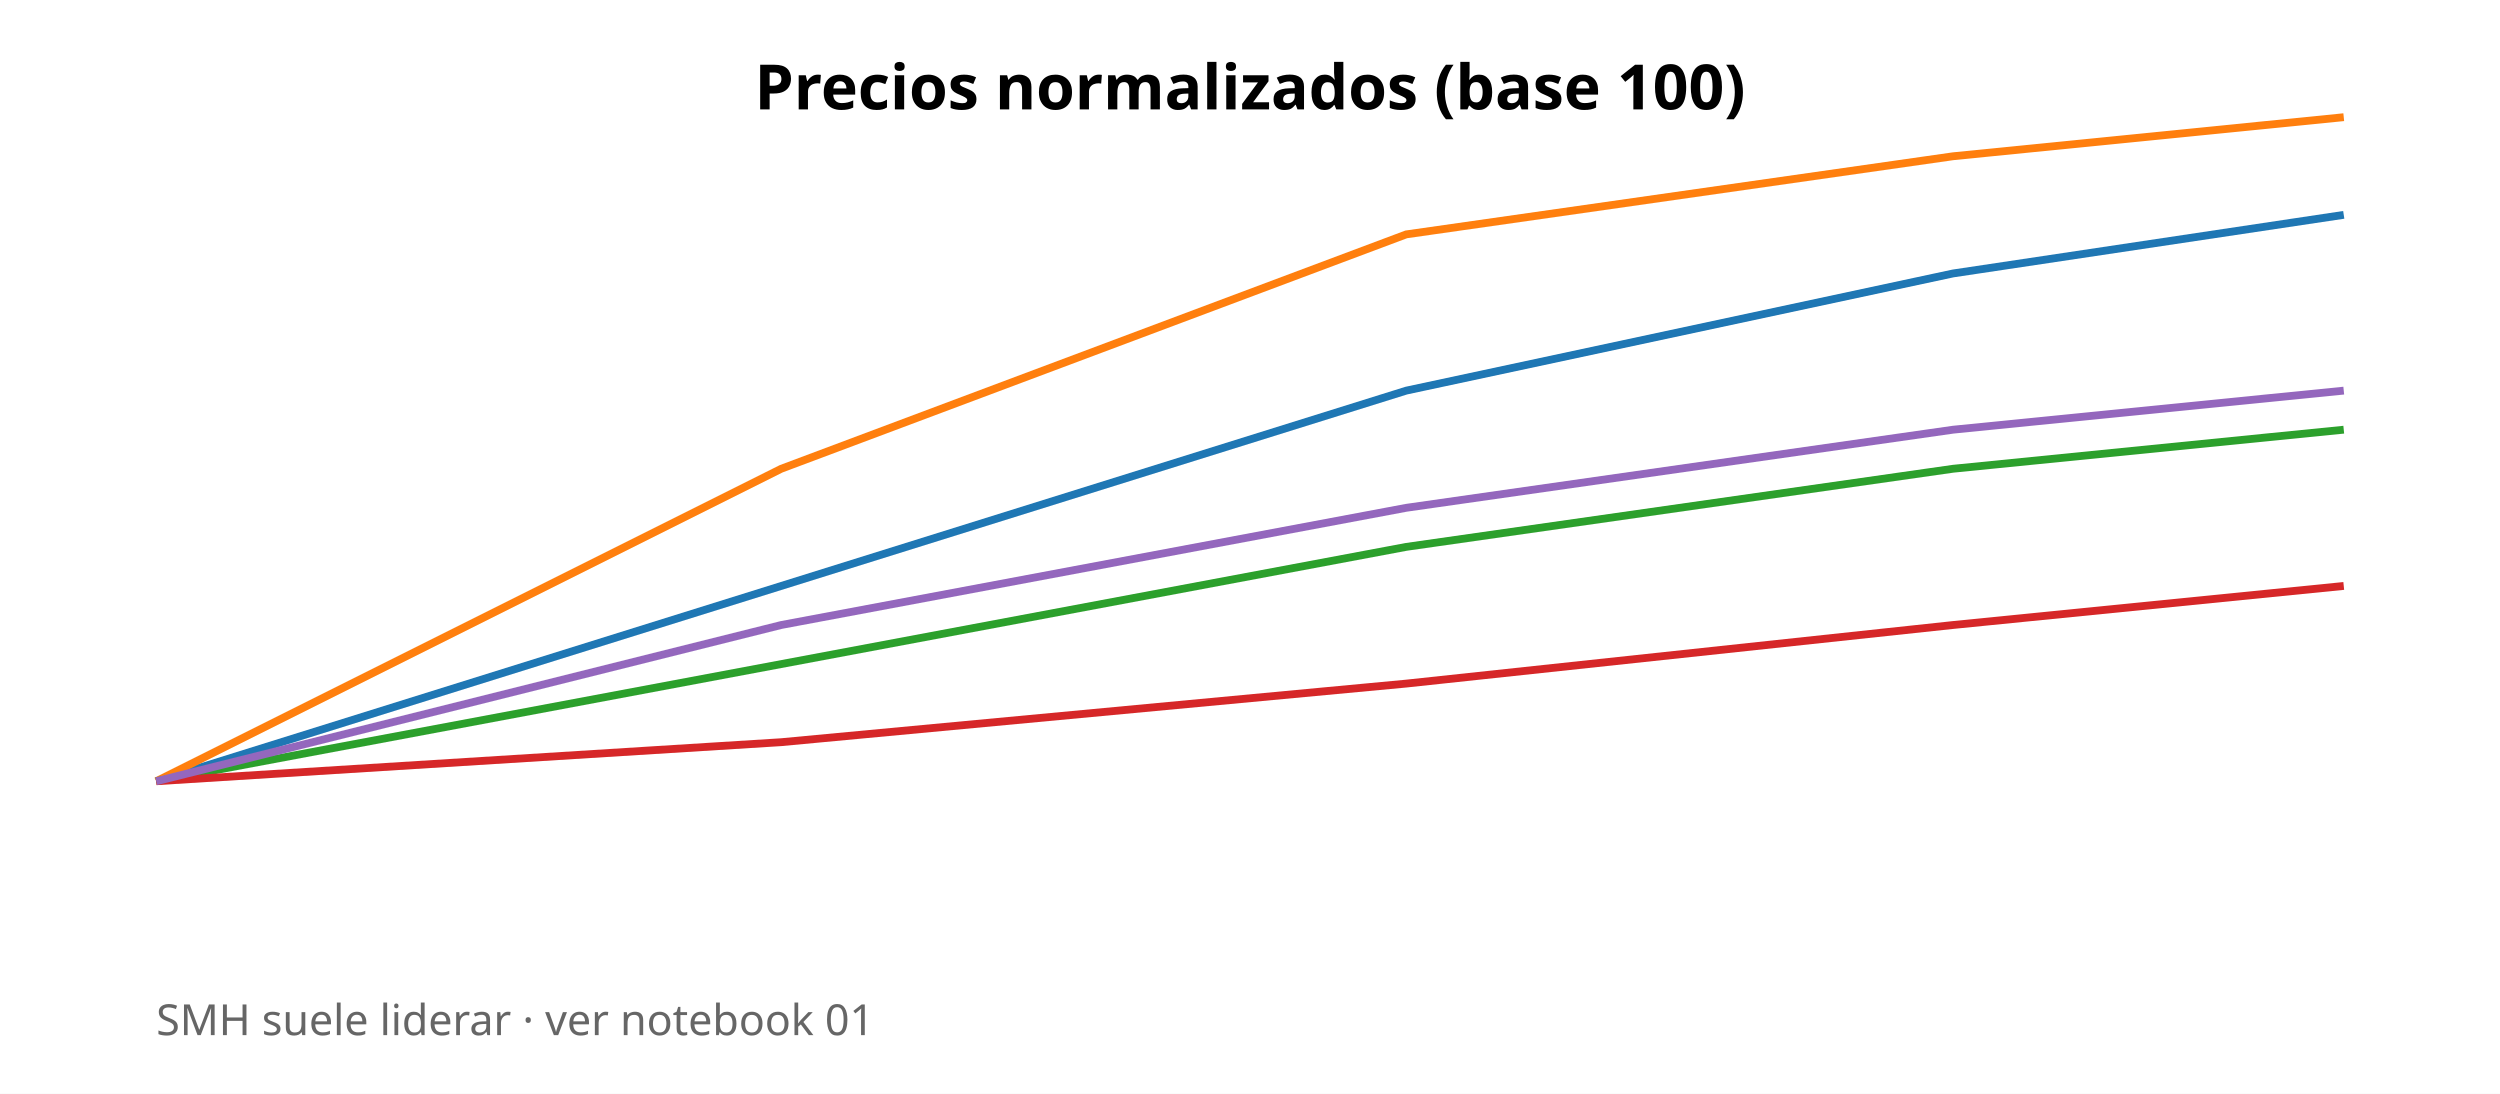
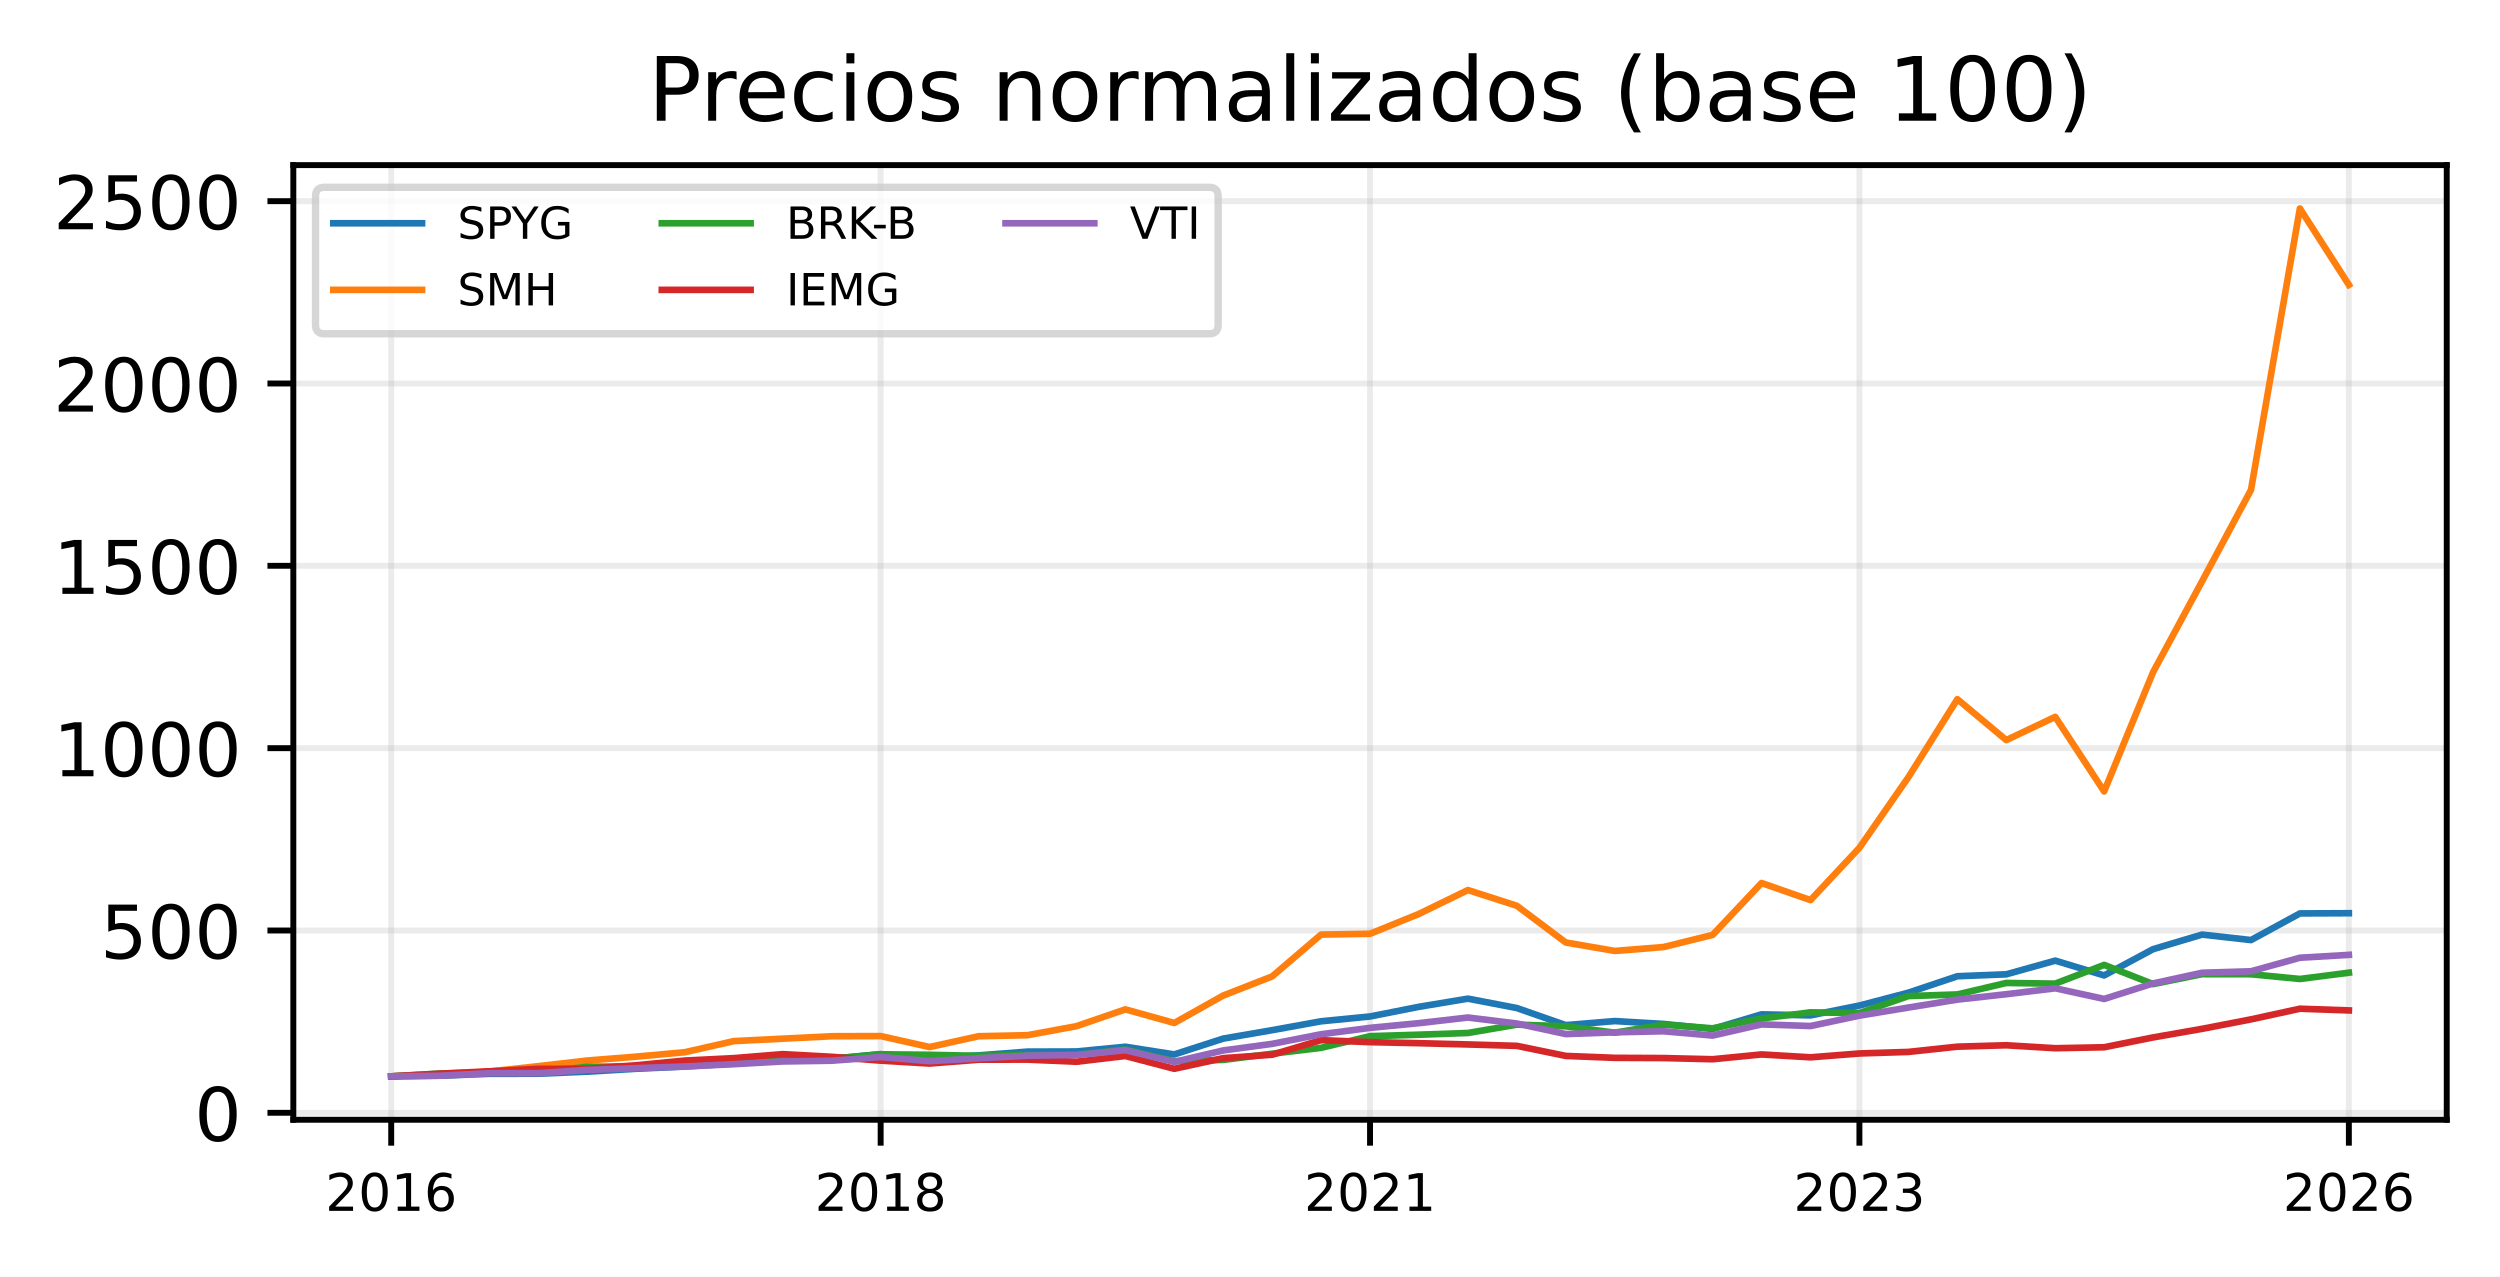
- <svg xmlns="http://www.w3.org/2000/svg" viewBox="0 0 640 280" font-family="sans-serif">
-   <rect width="640" height="280" fill="#fff" />
-   <text x="320" y="28" text-anchor="middle" font-size="16" font-weight="700">Precios normalizados (base 100)</text>
-   <polyline fill="none" stroke="#1f77b4" stroke-width="2" points="40,200 200,150 360,100 500,70 600,55" />
-   <polyline fill="none" stroke="#ff7f0e" stroke-width="2" points="40,200 200,120 360,60 500,40 600,30" />
-   <polyline fill="none" stroke="#2ca02c" stroke-width="2" points="40,200 200,170 360,140 500,120 600,110" />
-   <polyline fill="none" stroke="#d62728" stroke-width="2" points="40,200 200,190 360,175 500,160 600,150" />
-   <polyline fill="none" stroke="#9467bd" stroke-width="2" points="40,200 200,160 360,130 500,110 600,100" />
-   <text x="40" y="265" font-size="11" fill="#666">SMH suele liderar · ver notebook 01</text>
+ <svg xmlns="http://www.w3.org/2000/svg" xmlns:xlink="http://www.w3.org/1999/xlink" width="337.93pt" height="172.56pt" viewBox="0 0 337.93 172.56" version="1.1">
+   <defs>
+     <style type="text/css">*{stroke-linejoin: round; stroke-linecap: butt}</style>
+   </defs>
+   <g id="figure_1">
+     <g id="patch_1">
+       <path d="M 0 172.56  L 337.93 172.56  L 337.93 0  L 0 0  z " style="fill: #ffffff" />
+     </g>
+     <g id="axes_1">
+       <g id="patch_2">
+         <path d="M 39.65 151.36  L 330.73 151.36  L 330.73 22.32  L 39.65 22.32  z " style="fill: #ffffff" />
+       </g>
+       <g id="matplotlib.axis_1">
+         <g id="xtick_1">
+           <g id="line2d_1">
+             <path d="M 52.88 151.36  L 52.88 22.32  " clip-path="url(#p3af6211252)" style="fill: none; stroke: #b0b0b0; stroke-opacity: 0.25; stroke-width: 0.8; stroke-linecap: square" />
+           </g>
+           <g id="line2d_2">
+             <defs>
+               <path id="m9e3ba63938" d="M 0 0  L 0 3.5  " style="stroke: #000000; stroke-width: 0.8" />
+             </defs>
+             <g>
+               <use xlink:href="#m9e3ba63938" x="52.88" y="151.36" style="stroke: #000000; stroke-width: 0.8" />
+             </g>
+           </g>
+           <g id="text_1">
+             <text style="font-size: 7px; font-family: 'DejaVu Sans', 'Bitstream Vera Sans', 'Computer Modern Sans Serif', 'Lucida Grande', 'Verdana', 'Geneva', 'Lucid', 'Arial', 'Helvetica', 'Avant Garde', sans-serif; text-anchor: middle" x="52.88" y="163.68" transform="rotate(-0 52.88 163.68)">2016</text>
+           </g>
+         </g>
+         <g id="xtick_2">
+           <g id="line2d_3">
+             <path d="M 119.04 151.36  L 119.04 22.32  " clip-path="url(#p3af6211252)" style="fill: none; stroke: #b0b0b0; stroke-opacity: 0.25; stroke-width: 0.8; stroke-linecap: square" />
+           </g>
+           <g id="line2d_4">
+             <g>
+               <use xlink:href="#m9e3ba63938" x="119.04" y="151.36" style="stroke: #000000; stroke-width: 0.8" />
+             </g>
+           </g>
+           <g id="text_2">
+             <text style="font-size: 7px; font-family: 'DejaVu Sans', 'Bitstream Vera Sans', 'Computer Modern Sans Serif', 'Lucida Grande', 'Verdana', 'Geneva', 'Lucid', 'Arial', 'Helvetica', 'Avant Garde', sans-serif; text-anchor: middle" x="119.04" y="163.68" transform="rotate(-0 119.04 163.68)">2018</text>
+           </g>
+         </g>
+         <g id="xtick_3">
+           <g id="line2d_5">
+             <path d="M 185.19 151.36  L 185.19 22.32  " clip-path="url(#p3af6211252)" style="fill: none; stroke: #b0b0b0; stroke-opacity: 0.25; stroke-width: 0.8; stroke-linecap: square" />
+           </g>
+           <g id="line2d_6">
+             <g>
+               <use xlink:href="#m9e3ba63938" x="185.19" y="151.36" style="stroke: #000000; stroke-width: 0.8" />
+             </g>
+           </g>
+           <g id="text_3">
+             <text style="font-size: 7px; font-family: 'DejaVu Sans', 'Bitstream Vera Sans', 'Computer Modern Sans Serif', 'Lucida Grande', 'Verdana', 'Geneva', 'Lucid', 'Arial', 'Helvetica', 'Avant Garde', sans-serif; text-anchor: middle" x="185.19" y="163.68" transform="rotate(-0 185.19 163.68)">2021</text>
+           </g>
+         </g>
+         <g id="xtick_4">
+           <g id="line2d_7">
+             <path d="M 251.34 151.36  L 251.34 22.32  " clip-path="url(#p3af6211252)" style="fill: none; stroke: #b0b0b0; stroke-opacity: 0.25; stroke-width: 0.8; stroke-linecap: square" />
+           </g>
+           <g id="line2d_8">
+             <g>
+               <use xlink:href="#m9e3ba63938" x="251.34" y="151.36" style="stroke: #000000; stroke-width: 0.8" />
+             </g>
+           </g>
+           <g id="text_4">
+             <text style="font-size: 7px; font-family: 'DejaVu Sans', 'Bitstream Vera Sans', 'Computer Modern Sans Serif', 'Lucida Grande', 'Verdana', 'Geneva', 'Lucid', 'Arial', 'Helvetica', 'Avant Garde', sans-serif; text-anchor: middle" x="251.34" y="163.68" transform="rotate(-0 251.34 163.68)">2023</text>
+           </g>
+         </g>
+         <g id="xtick_5">
+           <g id="line2d_9">
+             <path d="M 317.5 151.36  L 317.5 22.32  " clip-path="url(#p3af6211252)" style="fill: none; stroke: #b0b0b0; stroke-opacity: 0.25; stroke-width: 0.8; stroke-linecap: square" />
+           </g>
+           <g id="line2d_10">
+             <g>
+               <use xlink:href="#m9e3ba63938" x="317.5" y="151.36" style="stroke: #000000; stroke-width: 0.8" />
+             </g>
+           </g>
+           <g id="text_5">
+             <text style="font-size: 7px; font-family: 'DejaVu Sans', 'Bitstream Vera Sans', 'Computer Modern Sans Serif', 'Lucida Grande', 'Verdana', 'Geneva', 'Lucid', 'Arial', 'Helvetica', 'Avant Garde', sans-serif; text-anchor: middle" x="317.5" y="163.68" transform="rotate(-0 317.5 163.68)">2026</text>
+           </g>
+         </g>
+       </g>
+       <g id="matplotlib.axis_2">
+         <g id="ytick_1">
+           <g id="line2d_11">
+             <path d="M 39.65 150.42  L 330.73 150.42  " clip-path="url(#p3af6211252)" style="fill: none; stroke: #b0b0b0; stroke-opacity: 0.25; stroke-width: 0.8; stroke-linecap: square" />
+           </g>
+           <g id="line2d_12">
+             <defs>
+               <path id="m53e68cbe6f" d="M 0 0  L -3.5 0  " style="stroke: #000000; stroke-width: 0.8" />
+             </defs>
+             <g>
+               <use xlink:href="#m53e68cbe6f" x="39.65" y="150.42" style="stroke: #000000; stroke-width: 0.8" />
+             </g>
+           </g>
+           <g id="text_6">
+             <text style="font-size: 10px; font-family: 'DejaVu Sans', 'Bitstream Vera Sans', 'Computer Modern Sans Serif', 'Lucida Grande', 'Verdana', 'Geneva', 'Lucid', 'Arial', 'Helvetica', 'Avant Garde', sans-serif; text-anchor: end" x="32.65" y="154.22" transform="rotate(-0 32.65 154.22)">0</text>
+           </g>
+         </g>
+         <g id="ytick_2">
+           <g id="line2d_13">
+             <path d="M 39.65 125.78  L 330.73 125.78  " clip-path="url(#p3af6211252)" style="fill: none; stroke: #b0b0b0; stroke-opacity: 0.25; stroke-width: 0.8; stroke-linecap: square" />
+           </g>
+           <g id="line2d_14">
+             <g>
+               <use xlink:href="#m53e68cbe6f" x="39.65" y="125.78" style="stroke: #000000; stroke-width: 0.8" />
+             </g>
+           </g>
+           <g id="text_7">
+             <text style="font-size: 10px; font-family: 'DejaVu Sans', 'Bitstream Vera Sans', 'Computer Modern Sans Serif', 'Lucida Grande', 'Verdana', 'Geneva', 'Lucid', 'Arial', 'Helvetica', 'Avant Garde', sans-serif; text-anchor: end" x="32.65" y="129.57" transform="rotate(-0 32.65 129.57)">500</text>
+           </g>
+         </g>
+         <g id="ytick_3">
+           <g id="line2d_15">
+             <path d="M 39.65 101.13  L 330.73 101.13  " clip-path="url(#p3af6211252)" style="fill: none; stroke: #b0b0b0; stroke-opacity: 0.25; stroke-width: 0.8; stroke-linecap: square" />
+           </g>
+           <g id="line2d_16">
+             <g>
+               <use xlink:href="#m53e68cbe6f" x="39.65" y="101.13" style="stroke: #000000; stroke-width: 0.8" />
+             </g>
+           </g>
+           <g id="text_8">
+             <text style="font-size: 10px; font-family: 'DejaVu Sans', 'Bitstream Vera Sans', 'Computer Modern Sans Serif', 'Lucida Grande', 'Verdana', 'Geneva', 'Lucid', 'Arial', 'Helvetica', 'Avant Garde', sans-serif; text-anchor: end" x="32.65" y="104.93" transform="rotate(-0 32.65 104.93)">1000</text>
+           </g>
+         </g>
+         <g id="ytick_4">
+           <g id="line2d_17">
+             <path d="M 39.65 76.48  L 330.73 76.48  " clip-path="url(#p3af6211252)" style="fill: none; stroke: #b0b0b0; stroke-opacity: 0.25; stroke-width: 0.8; stroke-linecap: square" />
+           </g>
+           <g id="line2d_18">
+             <g>
+               <use xlink:href="#m53e68cbe6f" x="39.65" y="76.48" style="stroke: #000000; stroke-width: 0.8" />
+             </g>
+           </g>
+           <g id="text_9">
+             <text style="font-size: 10px; font-family: 'DejaVu Sans', 'Bitstream Vera Sans', 'Computer Modern Sans Serif', 'Lucida Grande', 'Verdana', 'Geneva', 'Lucid', 'Arial', 'Helvetica', 'Avant Garde', sans-serif; text-anchor: end" x="32.65" y="80.28" transform="rotate(-0 32.65 80.28)">1500</text>
+           </g>
+         </g>
+         <g id="ytick_5">
+           <g id="line2d_19">
+             <path d="M 39.65 51.84  L 330.73 51.84  " clip-path="url(#p3af6211252)" style="fill: none; stroke: #b0b0b0; stroke-opacity: 0.25; stroke-width: 0.8; stroke-linecap: square" />
+           </g>
+           <g id="line2d_20">
+             <g>
+               <use xlink:href="#m53e68cbe6f" x="39.65" y="51.84" style="stroke: #000000; stroke-width: 0.8" />
+             </g>
+           </g>
+           <g id="text_10">
+             <text style="font-size: 10px; font-family: 'DejaVu Sans', 'Bitstream Vera Sans', 'Computer Modern Sans Serif', 'Lucida Grande', 'Verdana', 'Geneva', 'Lucid', 'Arial', 'Helvetica', 'Avant Garde', sans-serif; text-anchor: end" x="32.65" y="55.64" transform="rotate(-0 32.65 55.64)">2000</text>
+           </g>
+         </g>
+         <g id="ytick_6">
+           <g id="line2d_21">
+             <path d="M 39.65 27.19  L 330.73 27.19  " clip-path="url(#p3af6211252)" style="fill: none; stroke: #b0b0b0; stroke-opacity: 0.25; stroke-width: 0.8; stroke-linecap: square" />
+           </g>
+           <g id="line2d_22">
+             <g>
+               <use xlink:href="#m53e68cbe6f" x="39.65" y="27.19" style="stroke: #000000; stroke-width: 0.8" />
+             </g>
+           </g>
+           <g id="text_11">
+             <text style="font-size: 10px; font-family: 'DejaVu Sans', 'Bitstream Vera Sans', 'Computer Modern Sans Serif', 'Lucida Grande', 'Verdana', 'Geneva', 'Lucid', 'Arial', 'Helvetica', 'Avant Garde', sans-serif; text-anchor: end" x="32.65" y="30.99" transform="rotate(-0 32.65 30.99)">2500</text>
+           </g>
+         </g>
+       </g>
+       <g id="line2d_23">
+         <path d="M 52.88 145.49  L 59.5 145.4  L 66.11 145.15  L 72.73 145.14  L 79.34 144.86  L 85.96 144.47  L 92.57 144.17  L 99.19 143.76  L 105.8 143.29  L 112.42 143.12  L 119.04 142.49  L 125.65 143.1  L 132.27 142.66  L 138.88 142.15  L 145.5 142.13  L 152.11 141.49  L 158.73 142.53  L 165.34 140.39  L 171.96 139.25  L 178.57 138.05  L 185.19 137.4  L 191.81 136.09  L 198.42 134.99  L 205.04 136.26  L 211.65 138.57  L 218.27 138.02  L 224.88 138.41  L 231.5 139.09  L 238.11 137.11  L 244.73 137.25  L 251.34 135.92  L 257.96 134.18  L 264.58 131.96  L 271.19 131.7  L 277.81 129.85  L 284.42 131.85  L 291.04 128.3  L 297.65 126.33  L 304.27 127.07  L 310.88 123.47  L 317.5 123.44  " clip-path="url(#p3af6211252)" style="fill: none; stroke: #1f77b4; stroke-width: 0.9; stroke-linecap: square" />
+       </g>
+       <g id="line2d_24">
+         <path d="M 52.88 145.49  L 59.5 145.32  L 66.11 144.84  L 72.73 144.12  L 79.34 143.36  L 85.96 142.83  L 92.57 142.23  L 99.19 140.73  L 105.8 140.4  L 112.42 140.07  L 119.04 140.05  L 125.65 141.53  L 132.27 140.07  L 138.88 139.93  L 145.5 138.71  L 152.11 136.44  L 158.73 138.28  L 165.34 134.57  L 171.96 131.98  L 178.57 126.33  L 185.19 126.22  L 191.81 123.53  L 198.42 120.31  L 205.04 122.44  L 211.65 127.4  L 218.27 128.54  L 224.88 128.01  L 231.5 126.37  L 238.11 119.36  L 244.73 121.67  L 251.34 114.6  L 257.96 105.06  L 264.58 94.51  L 271.19 100.04  L 277.81 96.9  L 284.42 106.98  L 291.04 90.85  L 297.65 78.59  L 304.27 66.22  L 310.88 28.18  L 317.5 38.5  " clip-path="url(#p3af6211252)" style="fill: none; stroke: #ff7f0e; stroke-width: 0.9; stroke-linecap: square" />
+       </g>
+       <g id="line2d_25">
+         <path d="M 52.88 145.49  L 59.5 145.11  L 66.11 144.92  L 72.73 144.96  L 79.34 144.2  L 85.96 144.14  L 92.57 143.77  L 99.19 143.5  L 105.8 142.77  L 112.42 143.1  L 119.04 142.51  L 125.65 142.58  L 132.27 142.72  L 138.88 142.58  L 145.5 142.58  L 152.11 141.88  L 158.73 143.44  L 165.34 143.27  L 171.96 142.43  L 178.57 141.64  L 185.19 140.06  L 191.81 139.86  L 198.42 139.63  L 205.04 138.5  L 211.65 138.73  L 218.27 139.59  L 224.88 138.5  L 231.5 139  L 238.11 137.67  L 244.73 136.84  L 251.34 136.94  L 257.96 134.64  L 264.58 134.42  L 271.19 132.87  L 277.81 132.96  L 284.42 130.43  L 291.04 133.02  L 297.65 131.68  L 304.27 131.69  L 310.88 132.33  L 317.5 131.48  " clip-path="url(#p3af6211252)" style="fill: none; stroke: #2ca02c; stroke-width: 0.9; stroke-linecap: square" />
+       </g>
+       <g id="line2d_26">
+         <path d="M 52.88 145.49  L 59.5 145.13  L 66.11 144.81  L 72.73 144.48  L 79.34 144.47  L 85.96 144  L 92.57 143.36  L 99.19 143.03  L 105.8 142.49  L 112.42 142.85  L 119.04 143.37  L 125.65 143.76  L 132.27 143.24  L 138.88 143.23  L 145.5 143.52  L 152.11 142.74  L 158.73 144.47  L 165.34 143.03  L 171.96 142.57  L 178.57 140.6  L 185.19 140.87  L 191.81 141.01  L 198.42 141.18  L 205.04 141.37  L 211.65 142.73  L 218.27 142.99  L 224.88 143.02  L 231.5 143.18  L 238.11 142.53  L 244.73 142.92  L 251.34 142.4  L 257.96 142.19  L 264.58 141.48  L 271.19 141.29  L 277.81 141.69  L 284.42 141.56  L 291.04 140.23  L 297.65 139.07  L 304.27 137.79  L 310.88 136.35  L 317.5 136.58  " clip-path="url(#p3af6211252)" style="fill: none; stroke: #d62728; stroke-width: 0.9; stroke-linecap: square" />
+       </g>
+       <g id="line2d_27">
+         <path d="M 52.88 145.49  L 59.5 145.41  L 66.11 145.07  L 72.73 145.07  L 79.34 144.63  L 85.96 144.39  L 92.57 144.16  L 99.19 143.85  L 105.8 143.48  L 112.42 143.38  L 119.04 142.88  L 125.65 143.44  L 132.27 143.05  L 138.88 142.7  L 145.5 142.61  L 152.11 141.95  L 158.73 143.54  L 165.34 141.99  L 171.96 141.1  L 178.57 139.8  L 185.19 138.94  L 191.81 138.3  L 198.42 137.54  L 205.04 138.35  L 211.65 139.78  L 218.27 139.54  L 224.88 139.4  L 231.5 139.98  L 238.11 138.47  L 244.73 138.69  L 251.34 137.29  L 257.96 136.19  L 264.58 135.12  L 271.19 134.39  L 277.81 133.59  L 284.42 135.03  L 291.04 132.93  L 297.65 131.49  L 304.27 131.29  L 310.88 129.46  L 317.5 129.07  " clip-path="url(#p3af6211252)" style="fill: none; stroke: #9467bd; stroke-width: 0.9; stroke-linecap: square" />
+       </g>
+       <g id="patch_3">
+         <path d="M 39.65 151.36  L 39.65 22.32  " style="fill: none; stroke: #000000; stroke-width: 0.8; stroke-linejoin: miter; stroke-linecap: square" />
+       </g>
+       <g id="patch_4">
+         <path d="M 330.73 151.36  L 330.73 22.32  " style="fill: none; stroke: #000000; stroke-width: 0.8; stroke-linejoin: miter; stroke-linecap: square" />
+       </g>
+       <g id="patch_5">
+         <path d="M 39.65 151.36  L 330.73 151.36  " style="fill: none; stroke: #000000; stroke-width: 0.8; stroke-linejoin: miter; stroke-linecap: square" />
+       </g>
+       <g id="patch_6">
+         <path d="M 39.65 22.32  L 330.73 22.32  " style="fill: none; stroke: #000000; stroke-width: 0.8; stroke-linejoin: miter; stroke-linecap: square" />
+       </g>
+       <g id="text_12">
+         <text style="font-size: 12px; font-family: 'DejaVu Sans', 'Bitstream Vera Sans', 'Computer Modern Sans Serif', 'Lucida Grande', 'Verdana', 'Geneva', 'Lucid', 'Arial', 'Helvetica', 'Avant Garde', sans-serif; text-anchor: middle" x="185.19" y="16.32" transform="rotate(-0 185.19 16.32)">Precios normalizados (base 100)</text>
+       </g>
+       <g id="legend_1">
+         <g id="patch_7">
+           <path d="M 43.85 45.12  L 163.46 45.12  Q 164.66 45.12 164.66 43.92  L 164.66 26.52  Q 164.66 25.32 163.46 25.32  L 43.85 25.32  Q 42.65 25.32 42.65 26.52  L 42.65 43.92  Q 42.65 45.12 43.85 45.12  z " style="fill: #ffffff; opacity: 0.8; stroke: #cccccc; stroke-linejoin: miter" />
+         </g>
+         <g id="line2d_28">
+           <path d="M 45.05 30.18  L 51.05 30.18  L 57.05 30.18  " style="fill: none; stroke: #1f77b4; stroke-width: 0.9; stroke-linecap: square" />
+         </g>
+         <g id="text_13">
+           <text style="font-size: 6px; font-family: 'DejaVu Sans', 'Bitstream Vera Sans', 'Computer Modern Sans Serif', 'Lucida Grande', 'Verdana', 'Geneva', 'Lucid', 'Arial', 'Helvetica', 'Avant Garde', sans-serif; text-anchor: start" x="61.85" y="32.28" transform="rotate(-0 61.85 32.28)">SPYG</text>
+         </g>
+         <g id="line2d_29">
+           <path d="M 45.05 39.18  L 51.05 39.18  L 57.05 39.18  " style="fill: none; stroke: #ff7f0e; stroke-width: 0.9; stroke-linecap: square" />
+         </g>
+         <g id="text_14">
+           <text style="font-size: 6px; font-family: 'DejaVu Sans', 'Bitstream Vera Sans', 'Computer Modern Sans Serif', 'Lucida Grande', 'Verdana', 'Geneva', 'Lucid', 'Arial', 'Helvetica', 'Avant Garde', sans-serif; text-anchor: start" x="61.85" y="41.28" transform="rotate(-0 61.85 41.28)">SMH</text>
+         </g>
+         <g id="line2d_30">
+           <path d="M 89.46 30.18  L 95.46 30.18  L 101.46 30.18  " style="fill: none; stroke: #2ca02c; stroke-width: 0.9; stroke-linecap: square" />
+         </g>
+         <g id="text_15">
+           <text style="font-size: 6px; font-family: 'DejaVu Sans', 'Bitstream Vera Sans', 'Computer Modern Sans Serif', 'Lucida Grande', 'Verdana', 'Geneva', 'Lucid', 'Arial', 'Helvetica', 'Avant Garde', sans-serif; text-anchor: start" x="106.26" y="32.28" transform="rotate(-0 106.26 32.28)">BRK-B</text>
+         </g>
+         <g id="line2d_31">
+           <path d="M 89.46 39.18  L 95.46 39.18  L 101.46 39.18  " style="fill: none; stroke: #d62728; stroke-width: 0.9; stroke-linecap: square" />
+         </g>
+         <g id="text_16">
+           <text style="font-size: 6px; font-family: 'DejaVu Sans', 'Bitstream Vera Sans', 'Computer Modern Sans Serif', 'Lucida Grande', 'Verdana', 'Geneva', 'Lucid', 'Arial', 'Helvetica', 'Avant Garde', sans-serif; text-anchor: start" x="106.26" y="41.28" transform="rotate(-0 106.26 41.28)">IEMG</text>
+         </g>
+         <g id="line2d_32">
+           <path d="M 135.92 30.18  L 141.92 30.18  L 147.92 30.18  " style="fill: none; stroke: #9467bd; stroke-width: 0.9; stroke-linecap: square" />
+         </g>
+         <g id="text_17">
+           <text style="font-size: 6px; font-family: 'DejaVu Sans', 'Bitstream Vera Sans', 'Computer Modern Sans Serif', 'Lucida Grande', 'Verdana', 'Geneva', 'Lucid', 'Arial', 'Helvetica', 'Avant Garde', sans-serif; text-anchor: start" x="152.72" y="32.28" transform="rotate(-0 152.72 32.28)">VTI</text>
+         </g>
+       </g>
+     </g>
+   </g>
+   <defs>
+     <clipPath id="p3af6211252">
+       <rect x="39.65" y="22.32" width="291.08" height="129.04" />
+     </clipPath>
+   </defs>
</svg>
